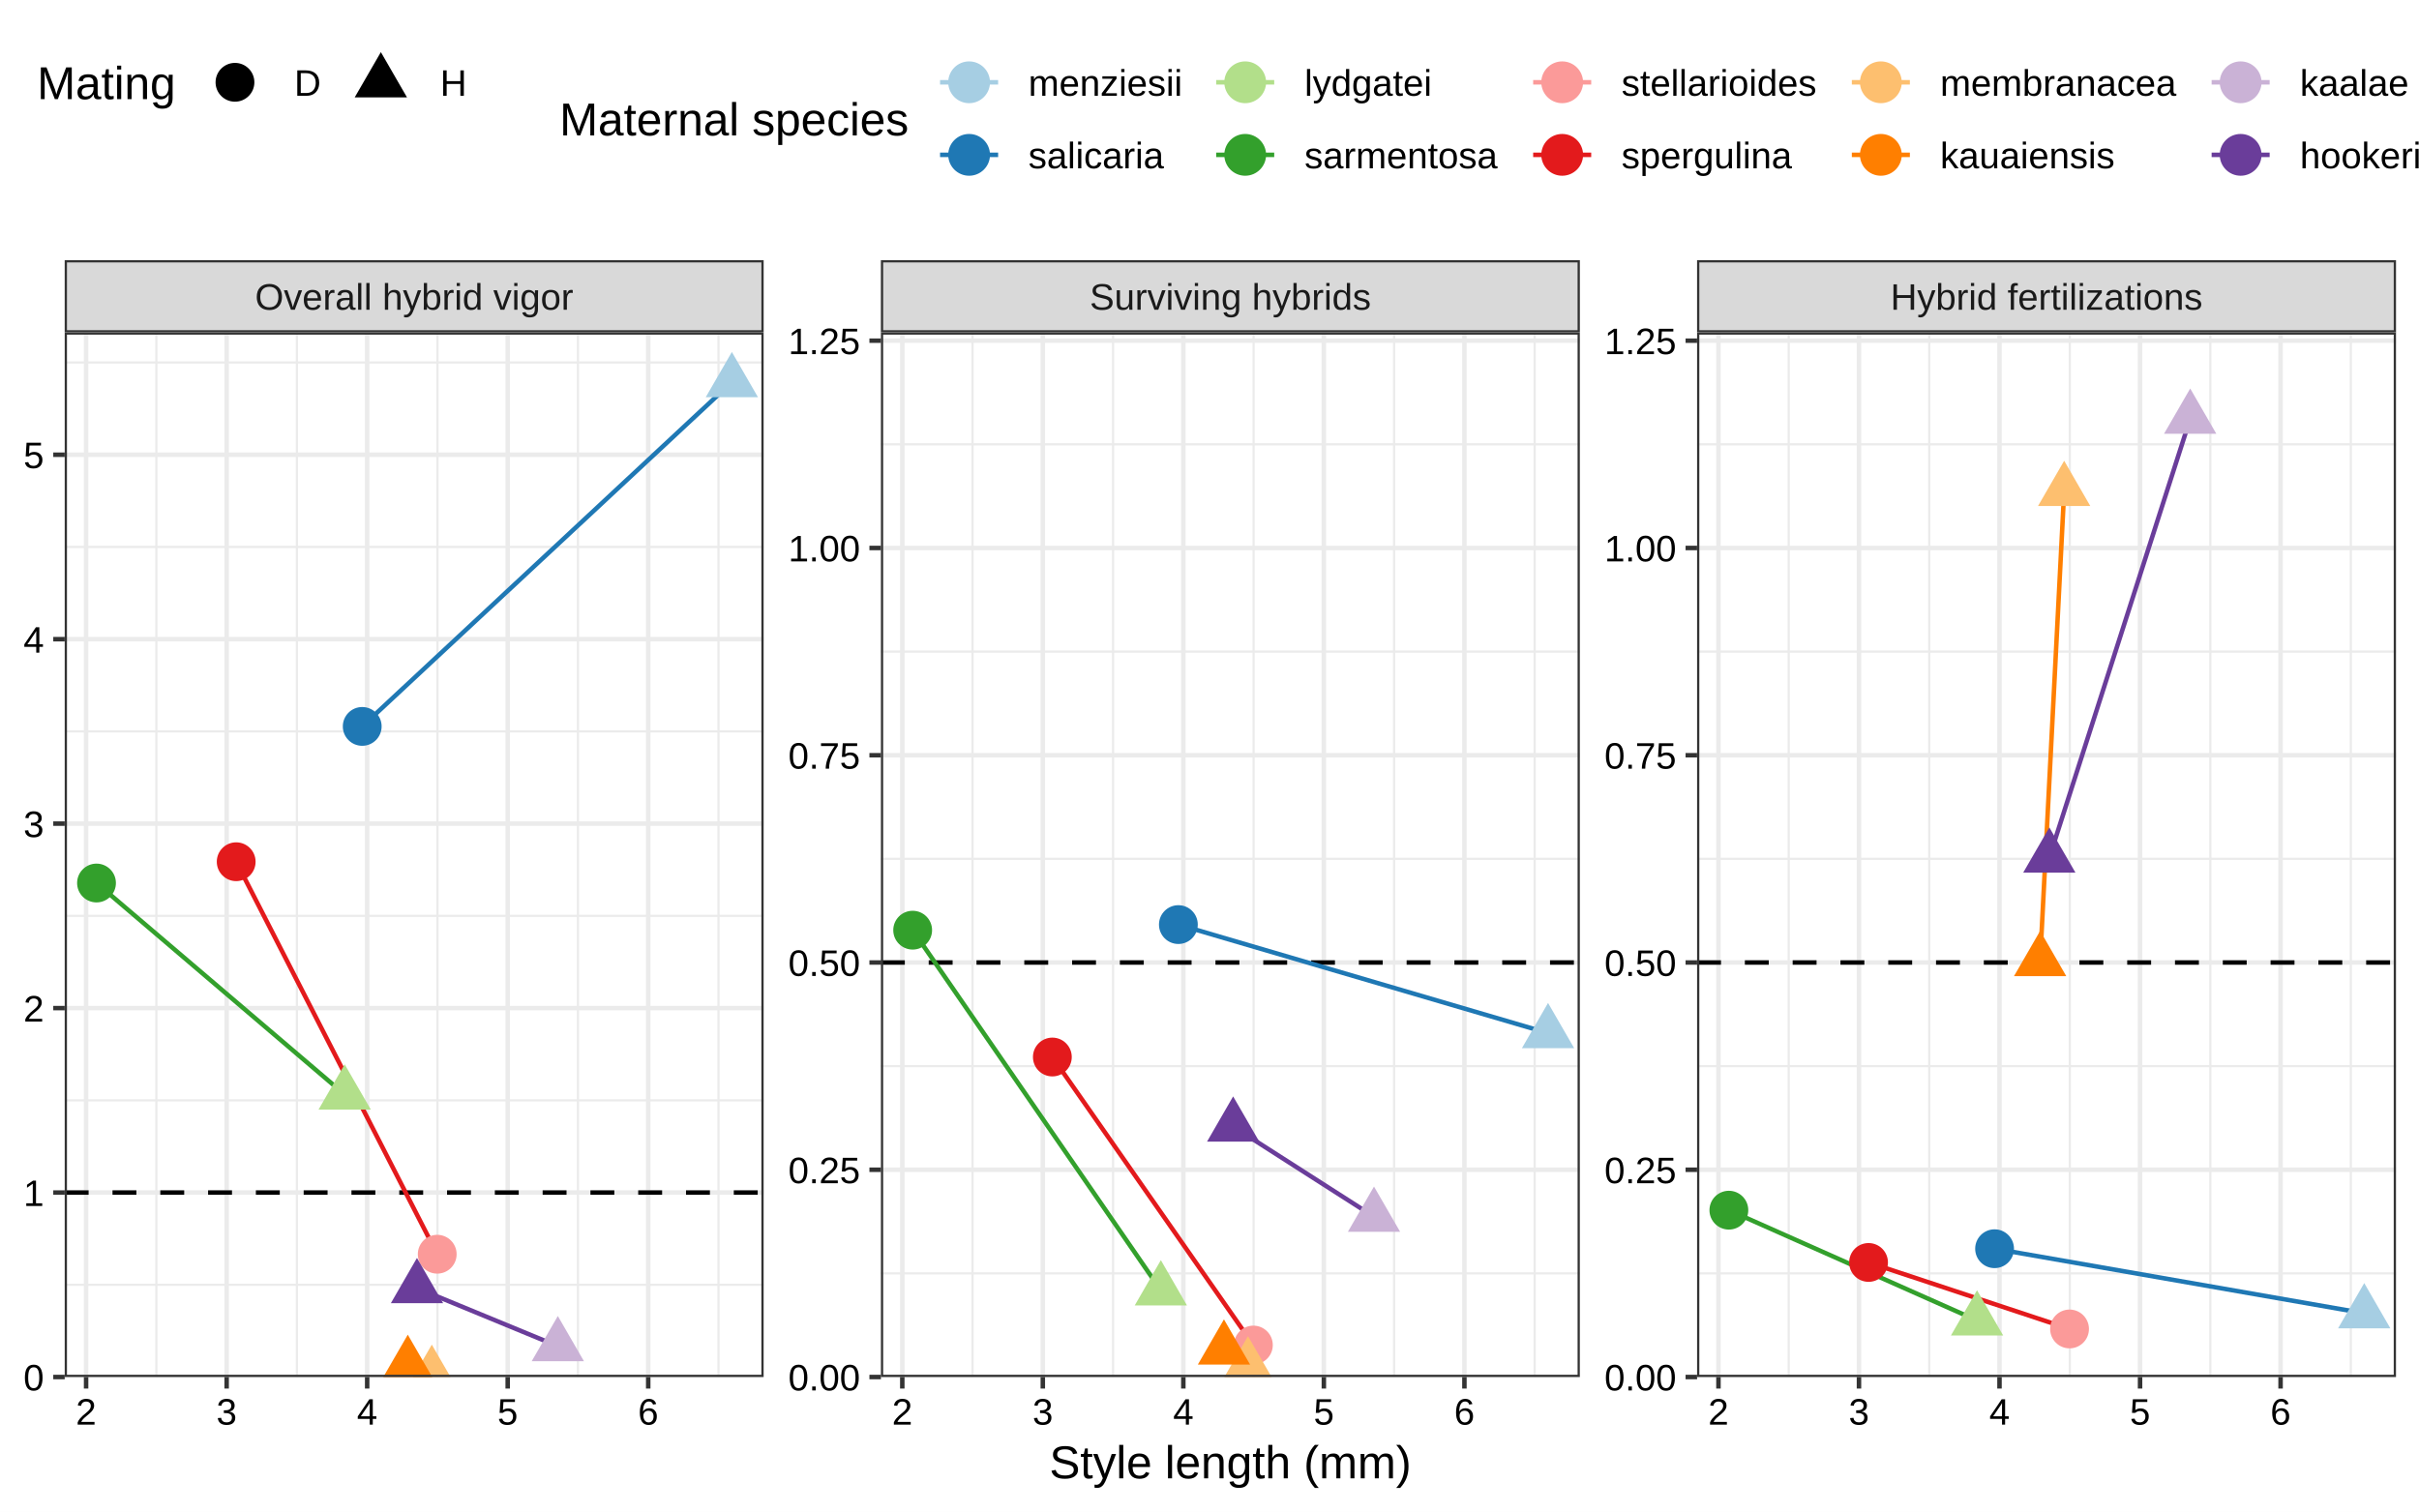
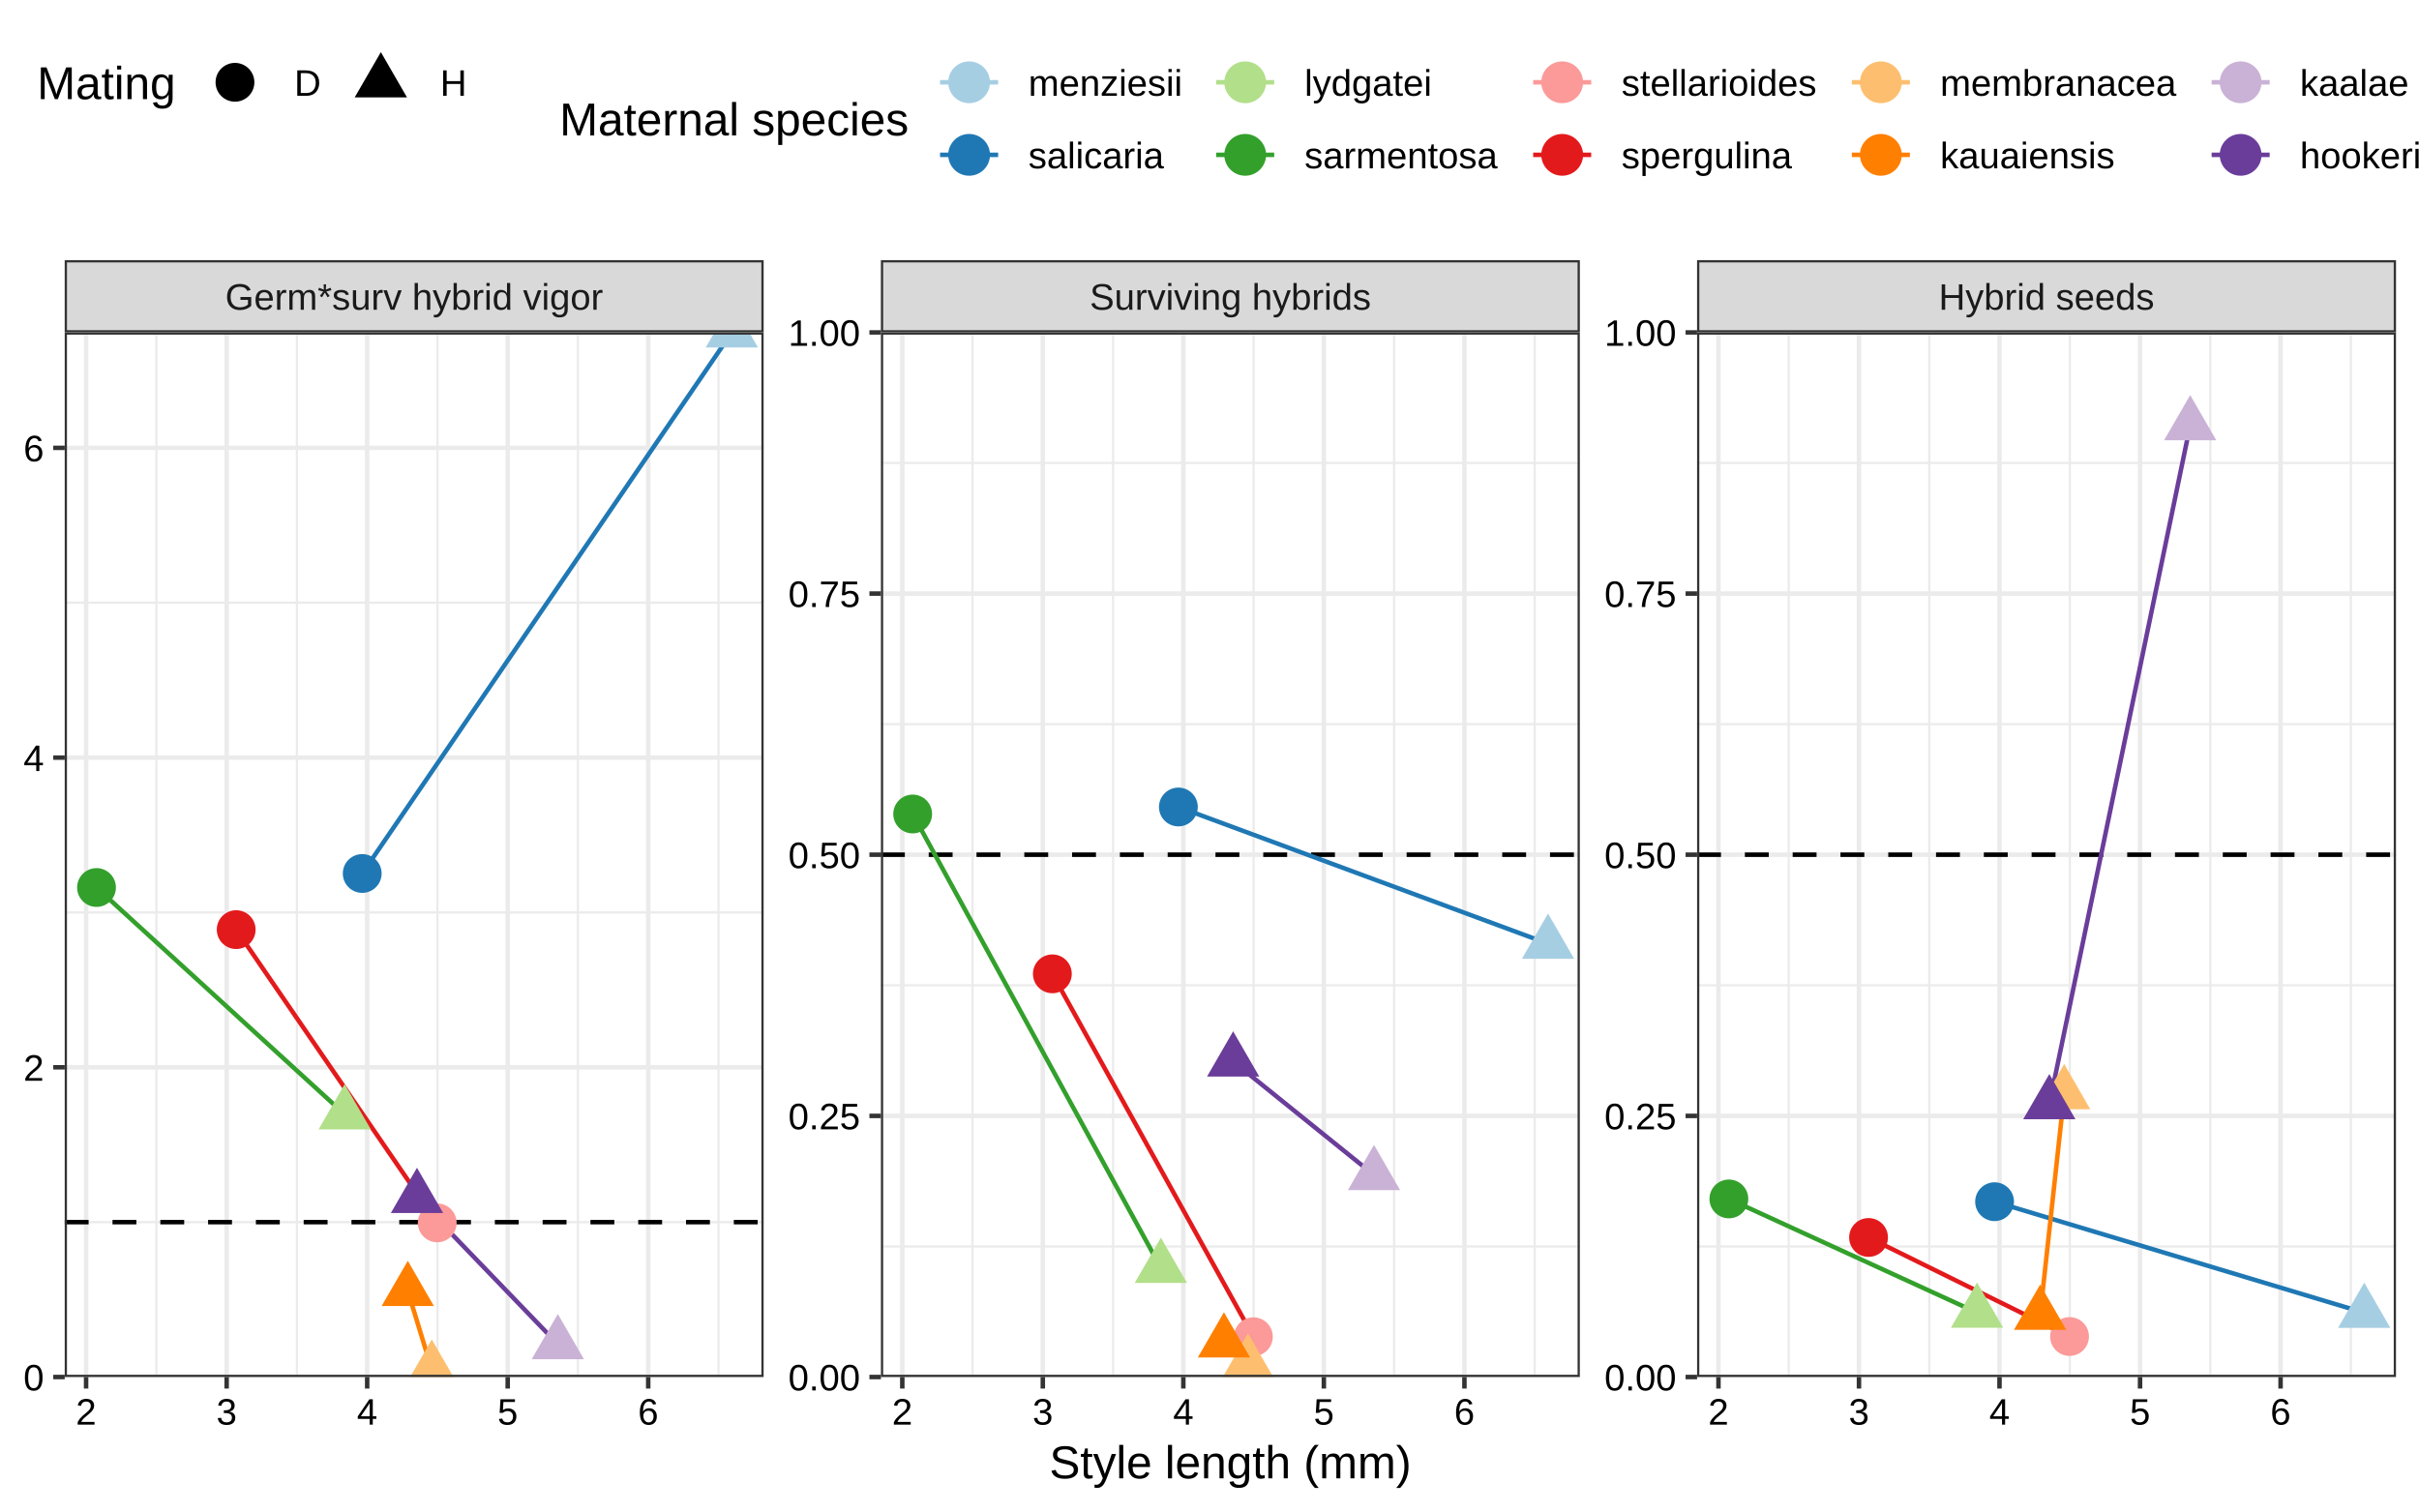
<svg xmlns="http://www.w3.org/2000/svg" class="svglite" width="576.00pt" height="360.00pt" viewBox="0 0 576.00 360.00">
  <defs>
    <style type="text/css">
    .svglite line, .svglite polyline, .svglite polygon, .svglite path, .svglite rect, .svglite circle {
      fill: none;
      stroke: #000000;
      stroke-linecap: round;
      stroke-linejoin: round;
      stroke-miterlimit: 10.00;
    }
    .svglite text {
      white-space: pre;
    }
  </style>
  </defs>
  <rect width="100%" height="100%" style="stroke: none; fill: #FFFFFF;" />
  <defs>
    <clipPath id="cpMC4wMHw1NzYuMDB8MC4wMHwzNjAuMDA=">
      <rect x="0.00" y="0.00" width="576.00" height="360.00" />
    </clipPath>
  </defs>
  <g clip-path="url(#cpMC4wMHw1NzYuMDB8MC4wMHwzNjAuMDA=)">
    <rect x="0" y="0.00" width="576.00" height="360.00" style="stroke-width: 1.07; stroke: #FFFFFF; fill: #FFFFFF;" />
  </g>
  <defs>
    <clipPath id="cpMTUuNDF8MTgxLjgzfDc5LjE3fDMyNy45Nw==">
      <rect x="15.41" y="79.17" width="166.42" height="248.80" />
    </clipPath>
  </defs>
  <g clip-path="url(#cpMTUuNDF8MTgxLjgzfDc5LjE3fDMyNy45Nw==)">
    <rect x="15.41" y="79.17" width="166.42" height="248.80" style="stroke-width: 1.07; stroke: none; fill: #FFFFFF;" />
-     <polyline points="15.41,306.00 181.83,306.00 " style="stroke-width: 0.53; stroke: #EBEBEB; stroke-linecap: butt;" />
-     <polyline points="15.41,262.07 181.83,262.07 " style="stroke-width: 0.53; stroke: #EBEBEB; stroke-linecap: butt;" />
-     <polyline points="15.41,218.13 181.83,218.13 " style="stroke-width: 0.53; stroke: #EBEBEB; stroke-linecap: butt;" />
-     <polyline points="15.41,174.20 181.83,174.20 " style="stroke-width: 0.53; stroke: #EBEBEB; stroke-linecap: butt;" />
-     <polyline points="15.41,130.26 181.83,130.26 " style="stroke-width: 0.53; stroke: #EBEBEB; stroke-linecap: butt;" />
-     <polyline points="15.41,86.33 181.83,86.33 " style="stroke-width: 0.53; stroke: #EBEBEB; stroke-linecap: butt;" />
+     <polyline points="15.41,291.08 181.83,291.08 " style="stroke-width: 0.53; stroke: #EBEBEB; stroke-linecap: butt;" />
+     <polyline points="15.41,217.32 181.83,217.32 " style="stroke-width: 0.53; stroke: #EBEBEB; stroke-linecap: butt;" />
+     <polyline points="15.41,143.55 181.83,143.55 " style="stroke-width: 0.53; stroke: #EBEBEB; stroke-linecap: butt;" />
    <polyline points="37.23,327.97 37.23,79.17 " style="stroke-width: 0.53; stroke: #EBEBEB; stroke-linecap: butt;" />
    <polyline points="70.70,327.97 70.70,79.17 " style="stroke-width: 0.53; stroke: #EBEBEB; stroke-linecap: butt;" />
    <polyline points="104.16,327.97 104.16,79.17 " style="stroke-width: 0.53; stroke: #EBEBEB; stroke-linecap: butt;" />
    <polyline points="137.62,327.97 137.62,79.17 " style="stroke-width: 0.53; stroke: #EBEBEB; stroke-linecap: butt;" />
    <polyline points="171.08,327.97 171.08,79.17 " style="stroke-width: 0.53; stroke: #EBEBEB; stroke-linecap: butt;" />
    <polyline points="15.41,327.97 181.83,327.97 " style="stroke-width: 1.07; stroke: #EBEBEB; stroke-linecap: butt;" />
-     <polyline points="15.41,284.03 181.83,284.03 " style="stroke-width: 1.07; stroke: #EBEBEB; stroke-linecap: butt;" />
-     <polyline points="15.41,240.10 181.83,240.10 " style="stroke-width: 1.07; stroke: #EBEBEB; stroke-linecap: butt;" />
-     <polyline points="15.41,196.16 181.83,196.16 " style="stroke-width: 1.07; stroke: #EBEBEB; stroke-linecap: butt;" />
-     <polyline points="15.41,152.23 181.83,152.23 " style="stroke-width: 1.07; stroke: #EBEBEB; stroke-linecap: butt;" />
-     <polyline points="15.41,108.30 181.83,108.30 " style="stroke-width: 1.07; stroke: #EBEBEB; stroke-linecap: butt;" />
+     <polyline points="15.41,254.20 181.83,254.20 " style="stroke-width: 1.07; stroke: #EBEBEB; stroke-linecap: butt;" />
+     <polyline points="15.41,180.44 181.83,180.44 " style="stroke-width: 1.07; stroke: #EBEBEB; stroke-linecap: butt;" />
+     <polyline points="15.41,106.67 181.83,106.67 " style="stroke-width: 1.07; stroke: #EBEBEB; stroke-linecap: butt;" />
    <polyline points="20.50,327.97 20.50,79.17 " style="stroke-width: 1.07; stroke: #EBEBEB; stroke-linecap: butt;" />
    <polyline points="53.97,327.97 53.97,79.17 " style="stroke-width: 1.07; stroke: #EBEBEB; stroke-linecap: butt;" />
    <polyline points="87.43,327.97 87.43,79.17 " style="stroke-width: 1.07; stroke: #EBEBEB; stroke-linecap: butt;" />
    <polyline points="120.89,327.97 120.89,79.17 " style="stroke-width: 1.07; stroke: #EBEBEB; stroke-linecap: butt;" />
    <polyline points="154.35,327.97 154.35,79.17 " style="stroke-width: 1.07; stroke: #EBEBEB; stroke-linecap: butt;" />
-     <line x1="15.41" y1="284.03" x2="181.83" y2="284.03" style="stroke-width: 1.07; stroke-dasharray: 5.69,5.69; stroke-linecap: butt;" />
-     <line x1="86.25" y1="173.01" x2="174.27" y2="91.01" style="stroke-width: 1.07; stroke: #1F78B4; stroke-linecap: butt;" />
-     <line x1="22.98" y1="210.31" x2="82.07" y2="260.68" style="stroke-width: 1.07; stroke: #33A02C; stroke-linecap: butt;" />
-     <line x1="56.24" y1="205.24" x2="104.11" y2="298.72" style="stroke-width: 1.07; stroke: #E31A1C; stroke-linecap: butt;" />
-     <line x1="97.10" y1="325.06" x2="102.82" y2="327.44" style="stroke-width: 1.07; stroke: #FF7F00; stroke-linecap: butt;" />
-     <line x1="99.29" y1="306.79" x2="132.83" y2="320.62" style="stroke-width: 1.07; stroke: #6A3D9A; stroke-linecap: butt;" />
-     <polygon points="174.27,83.83 180.49,94.61 168.04,94.61 " style="stroke-width: 0.71; stroke: none; fill: #A6CEE3;" />
-     <circle cx="86.25" cy="173.01" r="4.62" style="stroke-width: 0.71; stroke: none; fill: #1F78B4;" />
-     <polygon points="82.07,253.49 88.30,264.27 75.85,264.27 " style="stroke-width: 0.71; stroke: none; fill: #B2DF8A;" />
-     <circle cx="22.98" cy="210.31" r="4.62" style="stroke-width: 0.71; stroke: none; fill: #33A02C;" />
-     <circle cx="104.11" cy="298.72" r="4.62" style="stroke-width: 0.71; stroke: none; fill: #FB9A99;" />
-     <circle cx="56.24" cy="205.24" r="4.62" style="stroke-width: 0.71; stroke: none; fill: #E31A1C;" />
-     <polygon points="102.82,320.25 109.05,331.03 96.60,331.03 " style="stroke-width: 0.71; stroke: none; fill: #FDBF6F;" />
-     <polygon points="97.10,317.88 103.32,328.66 90.87,328.66 " style="stroke-width: 0.71; stroke: none; fill: #FF7F00;" />
-     <polygon points="132.83,313.43 139.05,324.21 126.60,324.21 " style="stroke-width: 0.71; stroke: none; fill: #CAB2D6;" />
-     <polygon points="99.29,299.60 105.52,310.38 93.07,310.38 " style="stroke-width: 0.71; stroke: none; fill: #6A3D9A;" />
+     <line x1="15.41" y1="291.08" x2="181.83" y2="291.08" style="stroke-width: 1.07; stroke-dasharray: 5.69,5.69; stroke-linecap: butt;" />
+     <line x1="86.25" y1="208.04" x2="174.27" y2="79.17" style="stroke-width: 1.07; stroke: #1F78B4; stroke-linecap: butt;" />
+     <line x1="22.98" y1="211.38" x2="82.07" y2="265.40" style="stroke-width: 1.07; stroke: #33A02C; stroke-linecap: butt;" />
+     <line x1="56.24" y1="221.41" x2="104.11" y2="291.25" style="stroke-width: 1.07; stroke: #E31A1C; stroke-linecap: butt;" />
+     <line x1="97.10" y1="307.47" x2="102.82" y2="326.21" style="stroke-width: 1.07; stroke: #FF7F00; stroke-linecap: butt;" />
+     <line x1="99.29" y1="285.31" x2="132.83" y2="320.14" style="stroke-width: 1.07; stroke: #6A3D9A; stroke-linecap: butt;" />
+     <polygon points="174.27,71.98 180.49,82.76 168.04,82.76 " style="stroke-width: 0.71; stroke: none; fill: #A6CEE3;" />
+     <circle cx="86.25" cy="208.04" r="4.62" style="stroke-width: 0.71; stroke: none; fill: #1F78B4;" />
+     <polygon points="82.07,258.21 88.30,269.00 75.85,269.00 " style="stroke-width: 0.71; stroke: none; fill: #B2DF8A;" />
+     <circle cx="22.98" cy="211.38" r="4.62" style="stroke-width: 0.71; stroke: none; fill: #33A02C;" />
+     <circle cx="104.11" cy="291.25" r="4.62" style="stroke-width: 0.71; stroke: none; fill: #FB9A99;" />
+     <circle cx="56.24" cy="221.41" r="4.62" style="stroke-width: 0.71; stroke: none; fill: #E31A1C;" />
+     <polygon points="102.82,319.02 109.05,329.80 96.60,329.80 " style="stroke-width: 0.71; stroke: none; fill: #FDBF6F;" />
+     <polygon points="97.10,300.28 103.32,311.06 90.87,311.06 " style="stroke-width: 0.71; stroke: none; fill: #FF7F00;" />
+     <polygon points="132.83,312.95 139.05,323.73 126.60,323.73 " style="stroke-width: 0.71; stroke: none; fill: #CAB2D6;" />
+     <polygon points="99.29,278.12 105.52,288.90 93.07,288.90 " style="stroke-width: 0.71; stroke: none; fill: #6A3D9A;" />
    <rect x="15.41" y="79.17" width="166.42" height="248.80" style="stroke-width: 1.07; stroke: #333333;" />
  </g>
  <g clip-path="url(#cpMC4wMHw1NzYuMDB8MC4wMHwzNjAuMDA=)">
</g>
  <defs>
    <clipPath id="cpMjA5Ljc2fDM3Ni4xOHw3OS4xN3wzMjcuOTc=">
      <rect x="209.76" y="79.17" width="166.42" height="248.80" />
    </clipPath>
  </defs>
  <g clip-path="url(#cpMjA5Ljc2fDM3Ni4xOHw3OS4xN3wzMjcuOTc=)">
    <rect x="209.76" y="79.17" width="166.42" height="248.80" style="stroke-width: 1.07; stroke: none; fill: #FFFFFF;" />
-     <polyline points="209.76,303.28 376.18,303.28 " style="stroke-width: 0.53; stroke: #EBEBEB; stroke-linecap: butt;" />
-     <polyline points="209.76,253.92 376.18,253.92 " style="stroke-width: 0.53; stroke: #EBEBEB; stroke-linecap: butt;" />
-     <polyline points="209.76,204.55 376.18,204.55 " style="stroke-width: 0.53; stroke: #EBEBEB; stroke-linecap: butt;" />
-     <polyline points="209.76,155.19 376.18,155.19 " style="stroke-width: 0.53; stroke: #EBEBEB; stroke-linecap: butt;" />
-     <polyline points="209.76,105.82 376.18,105.82 " style="stroke-width: 0.53; stroke: #EBEBEB; stroke-linecap: butt;" />
+     <polyline points="209.76,296.87 376.18,296.87 " style="stroke-width: 0.53; stroke: #EBEBEB; stroke-linecap: butt;" />
+     <polyline points="209.76,234.67 376.18,234.67 " style="stroke-width: 0.53; stroke: #EBEBEB; stroke-linecap: butt;" />
+     <polyline points="209.76,172.47 376.18,172.47 " style="stroke-width: 0.53; stroke: #EBEBEB; stroke-linecap: butt;" />
+     <polyline points="209.76,110.27 376.18,110.27 " style="stroke-width: 0.53; stroke: #EBEBEB; stroke-linecap: butt;" />
    <polyline points="231.58,327.97 231.58,79.17 " style="stroke-width: 0.53; stroke: #EBEBEB; stroke-linecap: butt;" />
    <polyline points="265.04,327.97 265.04,79.17 " style="stroke-width: 0.53; stroke: #EBEBEB; stroke-linecap: butt;" />
    <polyline points="298.50,327.97 298.50,79.17 " style="stroke-width: 0.53; stroke: #EBEBEB; stroke-linecap: butt;" />
    <polyline points="331.96,327.97 331.96,79.17 " style="stroke-width: 0.53; stroke: #EBEBEB; stroke-linecap: butt;" />
    <polyline points="365.43,327.97 365.43,79.17 " style="stroke-width: 0.53; stroke: #EBEBEB; stroke-linecap: butt;" />
    <polyline points="209.76,327.97 376.18,327.97 " style="stroke-width: 1.07; stroke: #EBEBEB; stroke-linecap: butt;" />
-     <polyline points="209.76,278.60 376.18,278.60 " style="stroke-width: 1.07; stroke: #EBEBEB; stroke-linecap: butt;" />
-     <polyline points="209.76,229.24 376.18,229.24 " style="stroke-width: 1.07; stroke: #EBEBEB; stroke-linecap: butt;" />
-     <polyline points="209.76,179.87 376.18,179.87 " style="stroke-width: 1.07; stroke: #EBEBEB; stroke-linecap: butt;" />
-     <polyline points="209.76,130.51 376.18,130.51 " style="stroke-width: 1.07; stroke: #EBEBEB; stroke-linecap: butt;" />
-     <polyline points="209.76,81.14 376.18,81.14 " style="stroke-width: 1.07; stroke: #EBEBEB; stroke-linecap: butt;" />
+     <polyline points="209.76,265.77 376.18,265.77 " style="stroke-width: 1.07; stroke: #EBEBEB; stroke-linecap: butt;" />
+     <polyline points="209.76,203.57 376.18,203.57 " style="stroke-width: 1.07; stroke: #EBEBEB; stroke-linecap: butt;" />
+     <polyline points="209.76,141.37 376.18,141.37 " style="stroke-width: 1.07; stroke: #EBEBEB; stroke-linecap: butt;" />
+     <polyline points="209.76,79.17 376.18,79.17 " style="stroke-width: 1.07; stroke: #EBEBEB; stroke-linecap: butt;" />
    <polyline points="214.85,327.97 214.85,79.17 " style="stroke-width: 1.07; stroke: #EBEBEB; stroke-linecap: butt;" />
    <polyline points="248.31,327.97 248.31,79.17 " style="stroke-width: 1.07; stroke: #EBEBEB; stroke-linecap: butt;" />
    <polyline points="281.77,327.97 281.77,79.17 " style="stroke-width: 1.07; stroke: #EBEBEB; stroke-linecap: butt;" />
    <polyline points="315.23,327.97 315.23,79.17 " style="stroke-width: 1.07; stroke: #EBEBEB; stroke-linecap: butt;" />
    <polyline points="348.70,327.97 348.70,79.17 " style="stroke-width: 1.07; stroke: #EBEBEB; stroke-linecap: butt;" />
-     <line x1="209.76" y1="229.24" x2="376.18" y2="229.24" style="stroke-width: 1.07; stroke-dasharray: 5.69,5.69; stroke-linecap: butt;" />
-     <line x1="280.59" y1="220.21" x2="368.61" y2="246.06" style="stroke-width: 1.07; stroke: #1F78B4; stroke-linecap: butt;" />
-     <line x1="217.32" y1="221.54" x2="276.42" y2="307.32" style="stroke-width: 1.07; stroke: #33A02C; stroke-linecap: butt;" />
-     <line x1="250.58" y1="251.75" x2="298.45" y2="320.35" style="stroke-width: 1.07; stroke: #E31A1C; stroke-linecap: butt;" />
-     <line x1="291.44" y1="321.42" x2="297.16" y2="325.42" style="stroke-width: 1.07; stroke: #FF7F00; stroke-linecap: butt;" />
-     <line x1="293.63" y1="268.32" x2="327.17" y2="289.79" style="stroke-width: 1.07; stroke: #6A3D9A; stroke-linecap: butt;" />
-     <polygon points="368.61,238.87 374.84,249.65 362.39,249.65 " style="stroke-width: 0.71; stroke: none; fill: #A6CEE3;" />
-     <circle cx="280.59" cy="220.21" r="4.62" style="stroke-width: 0.71; stroke: none; fill: #1F78B4;" />
-     <polygon points="276.42,300.13 282.64,310.92 270.19,310.92 " style="stroke-width: 0.71; stroke: none; fill: #B2DF8A;" />
-     <circle cx="217.32" cy="221.54" r="4.62" style="stroke-width: 0.71; stroke: none; fill: #33A02C;" />
-     <circle cx="298.45" cy="320.35" r="4.62" style="stroke-width: 0.71; stroke: none; fill: #FB9A99;" />
-     <circle cx="250.58" cy="251.75" r="4.62" style="stroke-width: 0.71; stroke: none; fill: #E31A1C;" />
-     <polygon points="297.16,318.23 303.39,329.01 290.94,329.01 " style="stroke-width: 0.71; stroke: none; fill: #FDBF6F;" />
-     <polygon points="291.44,314.23 297.67,325.01 285.22,325.01 " style="stroke-width: 0.71; stroke: none; fill: #FF7F00;" />
-     <polygon points="327.17,282.60 333.40,293.38 320.95,293.38 " style="stroke-width: 0.71; stroke: none; fill: #CAB2D6;" />
-     <polygon points="293.63,261.13 299.86,271.91 287.41,271.91 " style="stroke-width: 0.71; stroke: none; fill: #6A3D9A;" />
+     <line x1="209.76" y1="203.57" x2="376.18" y2="203.57" style="stroke-width: 1.07; stroke-dasharray: 5.69,5.69; stroke-linecap: butt;" />
+     <line x1="280.59" y1="192.20" x2="368.61" y2="224.76" style="stroke-width: 1.07; stroke: #1F78B4; stroke-linecap: butt;" />
+     <line x1="217.32" y1="193.87" x2="276.42" y2="301.96" style="stroke-width: 1.07; stroke: #33A02C; stroke-linecap: butt;" />
+     <line x1="250.58" y1="231.94" x2="298.45" y2="318.37" style="stroke-width: 1.07; stroke: #E31A1C; stroke-linecap: butt;" />
+     <line x1="291.44" y1="319.72" x2="297.16" y2="324.75" style="stroke-width: 1.07; stroke: #FF7F00; stroke-linecap: butt;" />
+     <line x1="293.63" y1="252.81" x2="327.17" y2="279.86" style="stroke-width: 1.07; stroke: #6A3D9A; stroke-linecap: butt;" />
+     <polygon points="368.61,217.57 374.84,228.36 362.39,228.36 " style="stroke-width: 0.71; stroke: none; fill: #A6CEE3;" />
+     <circle cx="280.59" cy="192.20" r="4.62" style="stroke-width: 0.71; stroke: none; fill: #1F78B4;" />
+     <polygon points="276.42,294.77 282.64,305.55 270.19,305.55 " style="stroke-width: 0.71; stroke: none; fill: #B2DF8A;" />
+     <circle cx="217.32" cy="193.87" r="4.62" style="stroke-width: 0.71; stroke: none; fill: #33A02C;" />
+     <circle cx="298.45" cy="318.37" r="4.62" style="stroke-width: 0.71; stroke: none; fill: #FB9A99;" />
+     <circle cx="250.58" cy="231.94" r="4.62" style="stroke-width: 0.71; stroke: none; fill: #E31A1C;" />
+     <polygon points="297.16,317.56 303.39,328.35 290.94,328.35 " style="stroke-width: 0.71; stroke: none; fill: #FDBF6F;" />
+     <polygon points="291.44,312.53 297.67,323.31 285.22,323.31 " style="stroke-width: 0.71; stroke: none; fill: #FF7F00;" />
+     <polygon points="327.17,272.67 333.40,283.46 320.95,283.46 " style="stroke-width: 0.71; stroke: none; fill: #CAB2D6;" />
+     <polygon points="293.63,245.62 299.86,256.41 287.41,256.41 " style="stroke-width: 0.71; stroke: none; fill: #6A3D9A;" />
    <rect x="209.76" y="79.17" width="166.42" height="248.80" style="stroke-width: 1.07; stroke: #333333;" />
  </g>
  <g clip-path="url(#cpMC4wMHw1NzYuMDB8MC4wMHwzNjAuMDA=)">
</g>
  <defs>
    <clipPath id="cpNDA0LjEwfDU3MC41Mnw3OS4xN3wzMjcuOTc=">
      <rect x="404.10" y="79.17" width="166.42" height="248.80" />
    </clipPath>
  </defs>
  <g clip-path="url(#cpNDA0LjEwfDU3MC41Mnw3OS4xN3wzMjcuOTc=)">
    <rect x="404.10" y="79.17" width="166.42" height="248.80" style="stroke-width: 1.07; stroke: none; fill: #FFFFFF;" />
-     <polyline points="404.10,303.28 570.52,303.28 " style="stroke-width: 0.53; stroke: #EBEBEB; stroke-linecap: butt;" />
-     <polyline points="404.10,253.92 570.52,253.92 " style="stroke-width: 0.53; stroke: #EBEBEB; stroke-linecap: butt;" />
-     <polyline points="404.10,204.55 570.52,204.55 " style="stroke-width: 0.53; stroke: #EBEBEB; stroke-linecap: butt;" />
-     <polyline points="404.10,155.19 570.52,155.19 " style="stroke-width: 0.53; stroke: #EBEBEB; stroke-linecap: butt;" />
-     <polyline points="404.10,105.82 570.52,105.82 " style="stroke-width: 0.53; stroke: #EBEBEB; stroke-linecap: butt;" />
+     <polyline points="404.10,296.87 570.52,296.87 " style="stroke-width: 0.53; stroke: #EBEBEB; stroke-linecap: butt;" />
+     <polyline points="404.10,234.67 570.52,234.67 " style="stroke-width: 0.53; stroke: #EBEBEB; stroke-linecap: butt;" />
+     <polyline points="404.10,172.47 570.52,172.47 " style="stroke-width: 0.53; stroke: #EBEBEB; stroke-linecap: butt;" />
+     <polyline points="404.10,110.27 570.52,110.27 " style="stroke-width: 0.53; stroke: #EBEBEB; stroke-linecap: butt;" />
    <polyline points="425.92,327.97 425.92,79.17 " style="stroke-width: 0.53; stroke: #EBEBEB; stroke-linecap: butt;" />
    <polyline points="459.38,327.97 459.38,79.17 " style="stroke-width: 0.53; stroke: #EBEBEB; stroke-linecap: butt;" />
    <polyline points="492.85,327.97 492.85,79.17 " style="stroke-width: 0.53; stroke: #EBEBEB; stroke-linecap: butt;" />
    <polyline points="526.31,327.97 526.31,79.17 " style="stroke-width: 0.53; stroke: #EBEBEB; stroke-linecap: butt;" />
    <polyline points="559.77,327.97 559.77,79.17 " style="stroke-width: 0.53; stroke: #EBEBEB; stroke-linecap: butt;" />
    <polyline points="404.10,327.97 570.52,327.97 " style="stroke-width: 1.07; stroke: #EBEBEB; stroke-linecap: butt;" />
-     <polyline points="404.10,278.60 570.52,278.60 " style="stroke-width: 1.07; stroke: #EBEBEB; stroke-linecap: butt;" />
-     <polyline points="404.10,229.24 570.52,229.24 " style="stroke-width: 1.07; stroke: #EBEBEB; stroke-linecap: butt;" />
-     <polyline points="404.10,179.87 570.52,179.87 " style="stroke-width: 1.07; stroke: #EBEBEB; stroke-linecap: butt;" />
-     <polyline points="404.10,130.51 570.52,130.51 " style="stroke-width: 1.07; stroke: #EBEBEB; stroke-linecap: butt;" />
-     <polyline points="404.10,81.14 570.52,81.14 " style="stroke-width: 1.07; stroke: #EBEBEB; stroke-linecap: butt;" />
+     <polyline points="404.10,265.77 570.52,265.77 " style="stroke-width: 1.07; stroke: #EBEBEB; stroke-linecap: butt;" />
+     <polyline points="404.10,203.57 570.52,203.57 " style="stroke-width: 1.07; stroke: #EBEBEB; stroke-linecap: butt;" />
+     <polyline points="404.10,141.37 570.52,141.37 " style="stroke-width: 1.07; stroke: #EBEBEB; stroke-linecap: butt;" />
+     <polyline points="404.10,79.17 570.52,79.17 " style="stroke-width: 1.07; stroke: #EBEBEB; stroke-linecap: butt;" />
    <polyline points="409.19,327.97 409.19,79.17 " style="stroke-width: 1.07; stroke: #EBEBEB; stroke-linecap: butt;" />
    <polyline points="442.65,327.97 442.65,79.17 " style="stroke-width: 1.07; stroke: #EBEBEB; stroke-linecap: butt;" />
    <polyline points="476.11,327.97 476.11,79.17 " style="stroke-width: 1.07; stroke: #EBEBEB; stroke-linecap: butt;" />
    <polyline points="509.58,327.97 509.58,79.17 " style="stroke-width: 1.07; stroke: #EBEBEB; stroke-linecap: butt;" />
    <polyline points="543.04,327.97 543.04,79.17 " style="stroke-width: 1.07; stroke: #EBEBEB; stroke-linecap: butt;" />
-     <line x1="404.10" y1="229.24" x2="570.52" y2="229.24" style="stroke-width: 1.07; stroke-dasharray: 5.69,5.69; stroke-linecap: butt;" />
-     <line x1="474.94" y1="297.41" x2="562.96" y2="312.78" style="stroke-width: 1.07; stroke: #1F78B4; stroke-linecap: butt;" />
-     <line x1="411.67" y1="288.23" x2="470.76" y2="314.49" style="stroke-width: 1.07; stroke: #33A02C; stroke-linecap: butt;" />
-     <line x1="444.93" y1="300.68" x2="492.79" y2="316.52" style="stroke-width: 1.07; stroke: #E31A1C; stroke-linecap: butt;" />
-     <line x1="485.79" y1="228.89" x2="491.51" y2="116.93" style="stroke-width: 1.07; stroke: #FF7F00; stroke-linecap: butt;" />
-     <line x1="487.98" y1="204.24" x2="521.52" y2="99.71" style="stroke-width: 1.07; stroke: #6A3D9A; stroke-linecap: butt;" />
-     <polygon points="562.96,305.59 569.18,316.37 556.73,316.37 " style="stroke-width: 0.71; stroke: none; fill: #A6CEE3;" />
-     <circle cx="474.94" cy="297.41" r="4.62" style="stroke-width: 0.71; stroke: none; fill: #1F78B4;" />
-     <polygon points="470.76,307.30 476.99,318.08 464.54,318.08 " style="stroke-width: 0.71; stroke: none; fill: #B2DF8A;" />
-     <circle cx="411.67" cy="288.23" r="4.62" style="stroke-width: 0.71; stroke: none; fill: #33A02C;" />
-     <circle cx="492.79" cy="316.52" r="4.62" style="stroke-width: 0.71; stroke: none; fill: #FB9A99;" />
-     <circle cx="444.93" cy="300.68" r="4.62" style="stroke-width: 0.71; stroke: none; fill: #E31A1C;" />
-     <polygon points="491.51,109.74 497.73,120.52 485.28,120.52 " style="stroke-width: 0.71; stroke: none; fill: #FDBF6F;" />
-     <polygon points="485.79,221.70 492.01,232.49 479.56,232.49 " style="stroke-width: 0.71; stroke: none; fill: #FF7F00;" />
-     <polygon points="521.52,92.53 527.74,103.31 515.29,103.31 " style="stroke-width: 0.71; stroke: none; fill: #CAB2D6;" />
-     <polygon points="487.98,197.06 494.20,207.84 481.75,207.84 " style="stroke-width: 0.71; stroke: none; fill: #6A3D9A;" />
+     <line x1="404.10" y1="203.57" x2="570.52" y2="203.57" style="stroke-width: 1.07; stroke-dasharray: 5.69,5.69; stroke-linecap: butt;" />
+     <line x1="474.94" y1="286.21" x2="562.96" y2="312.67" style="stroke-width: 1.07; stroke: #1F78B4; stroke-linecap: butt;" />
+     <line x1="411.67" y1="285.55" x2="470.76" y2="312.63" style="stroke-width: 1.07; stroke: #33A02C; stroke-linecap: butt;" />
+     <line x1="444.93" y1="294.73" x2="492.79" y2="318.32" style="stroke-width: 1.07; stroke: #E31A1C; stroke-linecap: butt;" />
+     <line x1="485.79" y1="313.13" x2="491.51" y2="260.60" style="stroke-width: 1.07; stroke: #FF7F00; stroke-linecap: butt;" />
+     <line x1="487.98" y1="262.99" x2="521.52" y2="101.28" style="stroke-width: 1.07; stroke: #6A3D9A; stroke-linecap: butt;" />
+     <polygon points="562.96,305.48 569.18,316.26 556.73,316.26 " style="stroke-width: 0.71; stroke: none; fill: #A6CEE3;" />
+     <circle cx="474.94" cy="286.21" r="4.62" style="stroke-width: 0.71; stroke: none; fill: #1F78B4;" />
+     <polygon points="470.76,305.44 476.99,316.23 464.54,316.23 " style="stroke-width: 0.71; stroke: none; fill: #B2DF8A;" />
+     <circle cx="411.67" cy="285.55" r="4.62" style="stroke-width: 0.71; stroke: none; fill: #33A02C;" />
+     <circle cx="492.79" cy="318.32" r="4.62" style="stroke-width: 0.71; stroke: none; fill: #FB9A99;" />
+     <circle cx="444.93" cy="294.73" r="4.62" style="stroke-width: 0.71; stroke: none; fill: #E31A1C;" />
+     <polygon points="491.51,253.41 497.73,264.19 485.28,264.19 " style="stroke-width: 0.71; stroke: none; fill: #FDBF6F;" />
+     <polygon points="485.79,305.94 492.01,316.72 479.56,316.72 " style="stroke-width: 0.71; stroke: none; fill: #FF7F00;" />
+     <polygon points="521.52,94.09 527.74,104.87 515.29,104.87 " style="stroke-width: 0.71; stroke: none; fill: #CAB2D6;" />
+     <polygon points="487.98,255.80 494.20,266.58 481.75,266.58 " style="stroke-width: 0.71; stroke: none; fill: #6A3D9A;" />
    <rect x="404.10" y="79.17" width="166.42" height="248.80" style="stroke-width: 1.07; stroke: #333333;" />
  </g>
  <g clip-path="url(#cpMC4wMHw1NzYuMDB8MC4wMHwzNjAuMDA=)">
</g>
  <defs>
    <clipPath id="cpMTUuNDF8MTgxLjgzfDYxLjk2fDc5LjE3">
      <rect x="15.41" y="61.96" width="166.42" height="17.21" />
    </clipPath>
  </defs>
  <g clip-path="url(#cpMTUuNDF8MTgxLjgzfDYxLjk2fDc5LjE3)">
    <rect x="15.41" y="61.96" width="166.42" height="17.21" style="stroke-width: 1.07; stroke: #333333; fill: #D9D9D9;" />
-     <text x="98.62" y="73.77" text-anchor="middle" style="font-size: 8.80px;fill: #1A1A1A; font-family: &quot;Arial&quot;;">Overall hybrid vigor</text>
+     <text x="98.62" y="73.77" text-anchor="middle" style="font-size: 8.80px;fill: #1A1A1A; font-family: &quot;Arial&quot;;">Germ*surv hybrid vigor</text>
  </g>
  <g clip-path="url(#cpMC4wMHw1NzYuMDB8MC4wMHwzNjAuMDA=)">
</g>
  <defs>
    <clipPath id="cpMjA5Ljc2fDM3Ni4xOHw2MS45Nnw3OS4xNw==">
      <rect x="209.76" y="61.96" width="166.42" height="17.21" />
    </clipPath>
  </defs>
  <g clip-path="url(#cpMjA5Ljc2fDM3Ni4xOHw2MS45Nnw3OS4xNw==)">
    <rect x="209.76" y="61.96" width="166.42" height="17.21" style="stroke-width: 1.07; stroke: #333333; fill: #D9D9D9;" />
    <text x="292.97" y="73.77" text-anchor="middle" style="font-size: 8.80px;fill: #1A1A1A; font-family: &quot;Arial&quot;;">Surviving hybrids</text>
  </g>
  <g clip-path="url(#cpMC4wMHw1NzYuMDB8MC4wMHwzNjAuMDA=)">
</g>
  <defs>
    <clipPath id="cpNDA0LjEwfDU3MC41Mnw2MS45Nnw3OS4xNw==">
      <rect x="404.10" y="61.96" width="166.42" height="17.21" />
    </clipPath>
  </defs>
  <g clip-path="url(#cpNDA0LjEwfDU3MC41Mnw2MS45Nnw3OS4xNw==)">
    <rect x="404.10" y="61.96" width="166.42" height="17.21" style="stroke-width: 1.07; stroke: #333333; fill: #D9D9D9;" />
-     <text x="487.31" y="73.77" text-anchor="middle" style="font-size: 8.80px;fill: #1A1A1A; font-family: &quot;Arial&quot;;">Hybrid fertilizations</text>
+     <text x="487.31" y="73.77" text-anchor="middle" style="font-size: 8.80px;fill: #1A1A1A; font-family: &quot;Arial&quot;;">Hybrid seeds</text>
  </g>
  <g clip-path="url(#cpMC4wMHw1NzYuMDB8MC4wMHwzNjAuMDA=)">
    <polyline points="20.50,330.71 20.50,327.97 " style="stroke-width: 1.07; stroke: #333333; stroke-linecap: butt;" />
    <polyline points="53.97,330.71 53.97,327.97 " style="stroke-width: 1.07; stroke: #333333; stroke-linecap: butt;" />
    <polyline points="87.43,330.71 87.43,327.97 " style="stroke-width: 1.07; stroke: #333333; stroke-linecap: butt;" />
    <polyline points="120.89,330.71 120.89,327.97 " style="stroke-width: 1.07; stroke: #333333; stroke-linecap: butt;" />
    <polyline points="154.35,330.71 154.35,327.97 " style="stroke-width: 1.07; stroke: #333333; stroke-linecap: butt;" />
    <text x="20.50" y="339.31" text-anchor="middle" style="font-size: 8.80px; font-family: &quot;Arial&quot;;">2</text>
    <text x="53.97" y="339.31" text-anchor="middle" style="font-size: 8.80px; font-family: &quot;Arial&quot;;">3</text>
    <text x="87.43" y="339.31" text-anchor="middle" style="font-size: 8.80px; font-family: &quot;Arial&quot;;">4</text>
    <text x="120.89" y="339.31" text-anchor="middle" style="font-size: 8.80px; font-family: &quot;Arial&quot;;">5</text>
    <text x="154.35" y="339.31" text-anchor="middle" style="font-size: 8.80px; font-family: &quot;Arial&quot;;">6</text>
    <polyline points="214.85,330.71 214.85,327.97 " style="stroke-width: 1.07; stroke: #333333; stroke-linecap: butt;" />
    <polyline points="248.31,330.71 248.31,327.97 " style="stroke-width: 1.07; stroke: #333333; stroke-linecap: butt;" />
    <polyline points="281.77,330.71 281.77,327.97 " style="stroke-width: 1.07; stroke: #333333; stroke-linecap: butt;" />
    <polyline points="315.23,330.71 315.23,327.97 " style="stroke-width: 1.07; stroke: #333333; stroke-linecap: butt;" />
    <polyline points="348.70,330.71 348.70,327.97 " style="stroke-width: 1.07; stroke: #333333; stroke-linecap: butt;" />
    <text x="214.85" y="339.31" text-anchor="middle" style="font-size: 8.80px; font-family: &quot;Arial&quot;;">2</text>
    <text x="248.31" y="339.31" text-anchor="middle" style="font-size: 8.80px; font-family: &quot;Arial&quot;;">3</text>
    <text x="281.77" y="339.31" text-anchor="middle" style="font-size: 8.80px; font-family: &quot;Arial&quot;;">4</text>
    <text x="315.23" y="339.31" text-anchor="middle" style="font-size: 8.80px; font-family: &quot;Arial&quot;;">5</text>
    <text x="348.70" y="339.31" text-anchor="middle" style="font-size: 8.80px; font-family: &quot;Arial&quot;;">6</text>
    <polyline points="409.19,330.71 409.19,327.97 " style="stroke-width: 1.07; stroke: #333333; stroke-linecap: butt;" />
    <polyline points="442.65,330.71 442.65,327.97 " style="stroke-width: 1.07; stroke: #333333; stroke-linecap: butt;" />
    <polyline points="476.11,330.71 476.11,327.97 " style="stroke-width: 1.07; stroke: #333333; stroke-linecap: butt;" />
    <polyline points="509.58,330.71 509.58,327.97 " style="stroke-width: 1.07; stroke: #333333; stroke-linecap: butt;" />
    <polyline points="543.04,330.71 543.04,327.97 " style="stroke-width: 1.07; stroke: #333333; stroke-linecap: butt;" />
    <text x="409.19" y="339.31" text-anchor="middle" style="font-size: 8.80px; font-family: &quot;Arial&quot;;">2</text>
    <text x="442.65" y="339.31" text-anchor="middle" style="font-size: 8.80px; font-family: &quot;Arial&quot;;">3</text>
    <text x="476.11" y="339.31" text-anchor="middle" style="font-size: 8.80px; font-family: &quot;Arial&quot;;">4</text>
    <text x="509.58" y="339.31" text-anchor="middle" style="font-size: 8.80px; font-family: &quot;Arial&quot;;">5</text>
    <text x="543.04" y="339.31" text-anchor="middle" style="font-size: 8.80px; font-family: &quot;Arial&quot;;">6</text>
    <text x="399.17" y="331.17" text-anchor="end" style="font-size: 8.80px; font-family: &quot;Arial&quot;;">0.00</text>
-     <text x="399.17" y="281.81" text-anchor="end" style="font-size: 8.80px; font-family: &quot;Arial&quot;;">0.25</text>
-     <text x="399.17" y="232.44" text-anchor="end" style="font-size: 8.80px; font-family: &quot;Arial&quot;;">0.50</text>
-     <text x="399.17" y="183.08" text-anchor="end" style="font-size: 8.80px; font-family: &quot;Arial&quot;;">0.75</text>
-     <text x="399.17" y="133.71" text-anchor="end" style="font-size: 8.80px; font-family: &quot;Arial&quot;;">1.00</text>
-     <text x="399.17" y="84.35" text-anchor="end" style="font-size: 8.80px; font-family: &quot;Arial&quot;;">1.25</text>
+     <text x="399.17" y="268.97" text-anchor="end" style="font-size: 8.80px; font-family: &quot;Arial&quot;;">0.25</text>
+     <text x="399.17" y="206.77" text-anchor="end" style="font-size: 8.80px; font-family: &quot;Arial&quot;;">0.50</text>
+     <text x="399.17" y="144.57" text-anchor="end" style="font-size: 8.80px; font-family: &quot;Arial&quot;;">0.75</text>
+     <text x="399.17" y="82.37" text-anchor="end" style="font-size: 8.80px; font-family: &quot;Arial&quot;;">1.00</text>
    <polyline points="401.36,327.97 404.10,327.97 " style="stroke-width: 1.07; stroke: #333333; stroke-linecap: butt;" />
-     <polyline points="401.36,278.60 404.10,278.60 " style="stroke-width: 1.07; stroke: #333333; stroke-linecap: butt;" />
-     <polyline points="401.36,229.24 404.10,229.24 " style="stroke-width: 1.07; stroke: #333333; stroke-linecap: butt;" />
-     <polyline points="401.36,179.87 404.10,179.87 " style="stroke-width: 1.07; stroke: #333333; stroke-linecap: butt;" />
-     <polyline points="401.36,130.51 404.10,130.51 " style="stroke-width: 1.07; stroke: #333333; stroke-linecap: butt;" />
-     <polyline points="401.36,81.14 404.10,81.14 " style="stroke-width: 1.07; stroke: #333333; stroke-linecap: butt;" />
+     <polyline points="401.36,265.77 404.10,265.77 " style="stroke-width: 1.07; stroke: #333333; stroke-linecap: butt;" />
+     <polyline points="401.36,203.57 404.10,203.57 " style="stroke-width: 1.07; stroke: #333333; stroke-linecap: butt;" />
+     <polyline points="401.36,141.37 404.10,141.37 " style="stroke-width: 1.07; stroke: #333333; stroke-linecap: butt;" />
+     <polyline points="401.36,79.17 404.10,79.17 " style="stroke-width: 1.07; stroke: #333333; stroke-linecap: butt;" />
    <text x="204.83" y="331.17" text-anchor="end" style="font-size: 8.80px; font-family: &quot;Arial&quot;;">0.00</text>
-     <text x="204.83" y="281.81" text-anchor="end" style="font-size: 8.80px; font-family: &quot;Arial&quot;;">0.25</text>
-     <text x="204.83" y="232.44" text-anchor="end" style="font-size: 8.80px; font-family: &quot;Arial&quot;;">0.50</text>
-     <text x="204.83" y="183.08" text-anchor="end" style="font-size: 8.80px; font-family: &quot;Arial&quot;;">0.75</text>
-     <text x="204.83" y="133.71" text-anchor="end" style="font-size: 8.80px; font-family: &quot;Arial&quot;;">1.00</text>
-     <text x="204.83" y="84.35" text-anchor="end" style="font-size: 8.80px; font-family: &quot;Arial&quot;;">1.25</text>
+     <text x="204.83" y="268.97" text-anchor="end" style="font-size: 8.80px; font-family: &quot;Arial&quot;;">0.25</text>
+     <text x="204.83" y="206.77" text-anchor="end" style="font-size: 8.80px; font-family: &quot;Arial&quot;;">0.50</text>
+     <text x="204.83" y="144.57" text-anchor="end" style="font-size: 8.80px; font-family: &quot;Arial&quot;;">0.75</text>
+     <text x="204.83" y="82.37" text-anchor="end" style="font-size: 8.80px; font-family: &quot;Arial&quot;;">1.00</text>
    <polyline points="207.02,327.97 209.76,327.97 " style="stroke-width: 1.07; stroke: #333333; stroke-linecap: butt;" />
-     <polyline points="207.02,278.60 209.76,278.60 " style="stroke-width: 1.07; stroke: #333333; stroke-linecap: butt;" />
-     <polyline points="207.02,229.24 209.76,229.24 " style="stroke-width: 1.07; stroke: #333333; stroke-linecap: butt;" />
-     <polyline points="207.02,179.87 209.76,179.87 " style="stroke-width: 1.07; stroke: #333333; stroke-linecap: butt;" />
-     <polyline points="207.02,130.51 209.76,130.51 " style="stroke-width: 1.07; stroke: #333333; stroke-linecap: butt;" />
-     <polyline points="207.02,81.14 209.76,81.14 " style="stroke-width: 1.07; stroke: #333333; stroke-linecap: butt;" />
+     <polyline points="207.02,265.77 209.76,265.77 " style="stroke-width: 1.07; stroke: #333333; stroke-linecap: butt;" />
+     <polyline points="207.02,203.57 209.76,203.57 " style="stroke-width: 1.07; stroke: #333333; stroke-linecap: butt;" />
+     <polyline points="207.02,141.37 209.76,141.37 " style="stroke-width: 1.07; stroke: #333333; stroke-linecap: butt;" />
+     <polyline points="207.02,79.17 209.76,79.17 " style="stroke-width: 1.07; stroke: #333333; stroke-linecap: butt;" />
    <text x="10.48" y="331.17" text-anchor="end" style="font-size: 8.80px; font-family: &quot;Arial&quot;;">0</text>
-     <text x="10.48" y="287.24" text-anchor="end" style="font-size: 8.80px; font-family: &quot;Arial&quot;;">1</text>
-     <text x="10.48" y="243.31" text-anchor="end" style="font-size: 8.80px; font-family: &quot;Arial&quot;;">2</text>
-     <text x="10.48" y="199.37" text-anchor="end" style="font-size: 8.80px; font-family: &quot;Arial&quot;;">3</text>
-     <text x="10.48" y="155.44" text-anchor="end" style="font-size: 8.80px; font-family: &quot;Arial&quot;;">4</text>
-     <text x="10.48" y="111.50" text-anchor="end" style="font-size: 8.80px; font-family: &quot;Arial&quot;;">5</text>
+     <text x="10.48" y="257.41" text-anchor="end" style="font-size: 8.80px; font-family: &quot;Arial&quot;;">2</text>
+     <text x="10.48" y="183.64" text-anchor="end" style="font-size: 8.80px; font-family: &quot;Arial&quot;;">4</text>
+     <text x="10.48" y="109.88" text-anchor="end" style="font-size: 8.80px; font-family: &quot;Arial&quot;;">6</text>
    <polyline points="12.68,327.97 15.41,327.97 " style="stroke-width: 1.07; stroke: #333333; stroke-linecap: butt;" />
-     <polyline points="12.68,284.03 15.41,284.03 " style="stroke-width: 1.07; stroke: #333333; stroke-linecap: butt;" />
-     <polyline points="12.68,240.10 15.41,240.10 " style="stroke-width: 1.07; stroke: #333333; stroke-linecap: butt;" />
-     <polyline points="12.68,196.16 15.41,196.16 " style="stroke-width: 1.07; stroke: #333333; stroke-linecap: butt;" />
-     <polyline points="12.68,152.23 15.41,152.23 " style="stroke-width: 1.07; stroke: #333333; stroke-linecap: butt;" />
-     <polyline points="12.68,108.30 15.41,108.30 " style="stroke-width: 1.07; stroke: #333333; stroke-linecap: butt;" />
+     <polyline points="12.68,254.20 15.41,254.20 " style="stroke-width: 1.07; stroke: #333333; stroke-linecap: butt;" />
+     <polyline points="12.68,180.44 15.41,180.44 " style="stroke-width: 1.07; stroke: #333333; stroke-linecap: butt;" />
+     <polyline points="12.68,106.67 15.41,106.67 " style="stroke-width: 1.07; stroke: #333333; stroke-linecap: butt;" />
    <text x="292.97" y="352.10" text-anchor="middle" style="font-size: 11.00px; font-family: &quot;Arial&quot;;">Style length (mm)</text>
    <rect x="3.34" y="5.48" width="113.44" height="28.24" style="stroke-width: 1.07; stroke: none; fill: #FFFFFF;" />
    <text x="8.82" y="23.61" style="font-size: 11.00px; font-family: &quot;Arial&quot;;">Mating</text>
    <rect x="47.31" y="10.96" width="17.28" height="17.28" style="stroke-width: 1.07; stroke: none; fill: #FFFFFF;" />
    <circle cx="55.95" cy="19.60" r="4.62" style="stroke-width: 0.71; stroke: none; fill: #000000;" />
    <rect x="82.05" y="10.96" width="17.28" height="17.28" style="stroke-width: 1.07; stroke: none; fill: #FFFFFF;" />
    <polygon points="90.69,12.41 96.91,23.19 84.46,23.19 " style="stroke-width: 0.71; stroke: none; fill: #000000;" />
    <text x="70.07" y="22.81" style="font-size: 8.80px; font-family: &quot;Arial&quot;;">D</text>
    <text x="104.81" y="22.81" style="font-size: 8.80px; font-family: &quot;Arial&quot;;">H</text>
    <rect x="127.74" y="5.48" width="454.85" height="45.52" style="stroke-width: 1.07; stroke: none; fill: #FFFFFF;" />
    <text x="133.22" y="32.25" style="font-size: 11.00px; font-family: &quot;Arial&quot;;">Maternal species</text>
    <rect x="222.12" y="10.96" width="17.28" height="17.28" style="stroke-width: 1.07; stroke: none; fill: #FFFFFF;" />
    <line x1="223.84" y1="19.60" x2="237.67" y2="19.60" style="stroke-width: 1.07; stroke: #A6CEE3; stroke-linecap: butt;" />
    <circle cx="230.76" cy="19.60" r="4.62" style="stroke-width: 0.71; stroke: #A6CEE3; fill: #A6CEE3;" />
    <rect x="222.12" y="28.24" width="17.28" height="17.28" style="stroke-width: 1.07; stroke: none; fill: #FFFFFF;" />
    <line x1="223.84" y1="36.88" x2="237.67" y2="36.88" style="stroke-width: 1.07; stroke: #1F78B4; stroke-linecap: butt;" />
    <circle cx="230.76" cy="36.88" r="4.62" style="stroke-width: 0.71; stroke: #1F78B4; fill: #1F78B4;" />
    <rect x="287.86" y="10.96" width="17.28" height="17.28" style="stroke-width: 1.07; stroke: none; fill: #FFFFFF;" />
    <line x1="289.59" y1="19.60" x2="303.41" y2="19.60" style="stroke-width: 1.07; stroke: #B2DF8A; stroke-linecap: butt;" />
    <circle cx="296.50" cy="19.60" r="4.62" style="stroke-width: 0.71; stroke: #B2DF8A; fill: #B2DF8A;" />
    <rect x="287.86" y="28.24" width="17.28" height="17.28" style="stroke-width: 1.07; stroke: none; fill: #FFFFFF;" />
    <line x1="289.59" y1="36.88" x2="303.41" y2="36.88" style="stroke-width: 1.07; stroke: #33A02C; stroke-linecap: butt;" />
    <circle cx="296.50" cy="36.88" r="4.62" style="stroke-width: 0.71; stroke: #33A02C; fill: #33A02C;" />
    <rect x="363.34" y="10.96" width="17.28" height="17.28" style="stroke-width: 1.07; stroke: none; fill: #FFFFFF;" />
    <line x1="365.07" y1="19.60" x2="378.89" y2="19.60" style="stroke-width: 1.07; stroke: #FB9A99; stroke-linecap: butt;" />
    <circle cx="371.98" cy="19.60" r="4.62" style="stroke-width: 0.71; stroke: #FB9A99; fill: #FB9A99;" />
    <rect x="363.34" y="28.24" width="17.28" height="17.28" style="stroke-width: 1.07; stroke: none; fill: #FFFFFF;" />
    <line x1="365.07" y1="36.88" x2="378.89" y2="36.88" style="stroke-width: 1.07; stroke: #E31A1C; stroke-linecap: butt;" />
    <circle cx="371.98" cy="36.88" r="4.62" style="stroke-width: 0.71; stroke: #E31A1C; fill: #E31A1C;" />
    <rect x="439.22" y="10.96" width="17.28" height="17.28" style="stroke-width: 1.07; stroke: none; fill: #FFFFFF;" />
    <line x1="440.95" y1="19.60" x2="454.77" y2="19.60" style="stroke-width: 1.07; stroke: #FDBF6F; stroke-linecap: butt;" />
    <circle cx="447.86" cy="19.60" r="4.62" style="stroke-width: 0.71; stroke: #FDBF6F; fill: #FDBF6F;" />
    <rect x="439.22" y="28.24" width="17.28" height="17.28" style="stroke-width: 1.07; stroke: none; fill: #FFFFFF;" />
    <line x1="440.95" y1="36.88" x2="454.77" y2="36.88" style="stroke-width: 1.07; stroke: #FF7F00; stroke-linecap: butt;" />
    <circle cx="447.86" cy="36.88" r="4.62" style="stroke-width: 0.71; stroke: #FF7F00; fill: #FF7F00;" />
    <rect x="524.89" y="10.96" width="17.28" height="17.28" style="stroke-width: 1.07; stroke: none; fill: #FFFFFF;" />
    <line x1="526.62" y1="19.60" x2="540.44" y2="19.60" style="stroke-width: 1.07; stroke: #CAB2D6; stroke-linecap: butt;" />
    <circle cx="533.53" cy="19.60" r="4.62" style="stroke-width: 0.71; stroke: #CAB2D6; fill: #CAB2D6;" />
    <rect x="524.89" y="28.24" width="17.28" height="17.28" style="stroke-width: 1.07; stroke: none; fill: #FFFFFF;" />
    <line x1="526.62" y1="36.88" x2="540.44" y2="36.88" style="stroke-width: 1.07; stroke: #6A3D9A; stroke-linecap: butt;" />
    <circle cx="533.53" cy="36.88" r="4.62" style="stroke-width: 0.71; stroke: #6A3D9A; fill: #6A3D9A;" />
    <text x="244.87" y="22.81" style="font-size: 8.80px; font-family: &quot;Arial&quot;;">menziesii</text>
    <text x="244.87" y="40.09" style="font-size: 8.80px; font-family: &quot;Arial&quot;;">salicaria</text>
    <text x="310.62" y="22.81" style="font-size: 8.80px; font-family: &quot;Arial&quot;;">lydgatei</text>
    <text x="310.62" y="40.09" style="font-size: 8.80px; font-family: &quot;Arial&quot;;">sarmentosa</text>
    <text x="386.10" y="22.81" style="font-size: 8.80px; font-family: &quot;Arial&quot;;">stellarioides</text>
    <text x="386.10" y="40.09" style="font-size: 8.80px; font-family: &quot;Arial&quot;;">spergulina</text>
    <text x="461.98" y="22.81" style="font-size: 8.80px; font-family: &quot;Arial&quot;;">membranacea</text>
    <text x="461.98" y="40.09" style="font-size: 8.80px; font-family: &quot;Arial&quot;;">kauaiensis</text>
    <text x="547.65" y="22.81" style="font-size: 8.80px; font-family: &quot;Arial&quot;;">kaalae</text>
    <text x="547.65" y="40.09" style="font-size: 8.80px; font-family: &quot;Arial&quot;;">hookeri</text>
  </g>
</svg>
